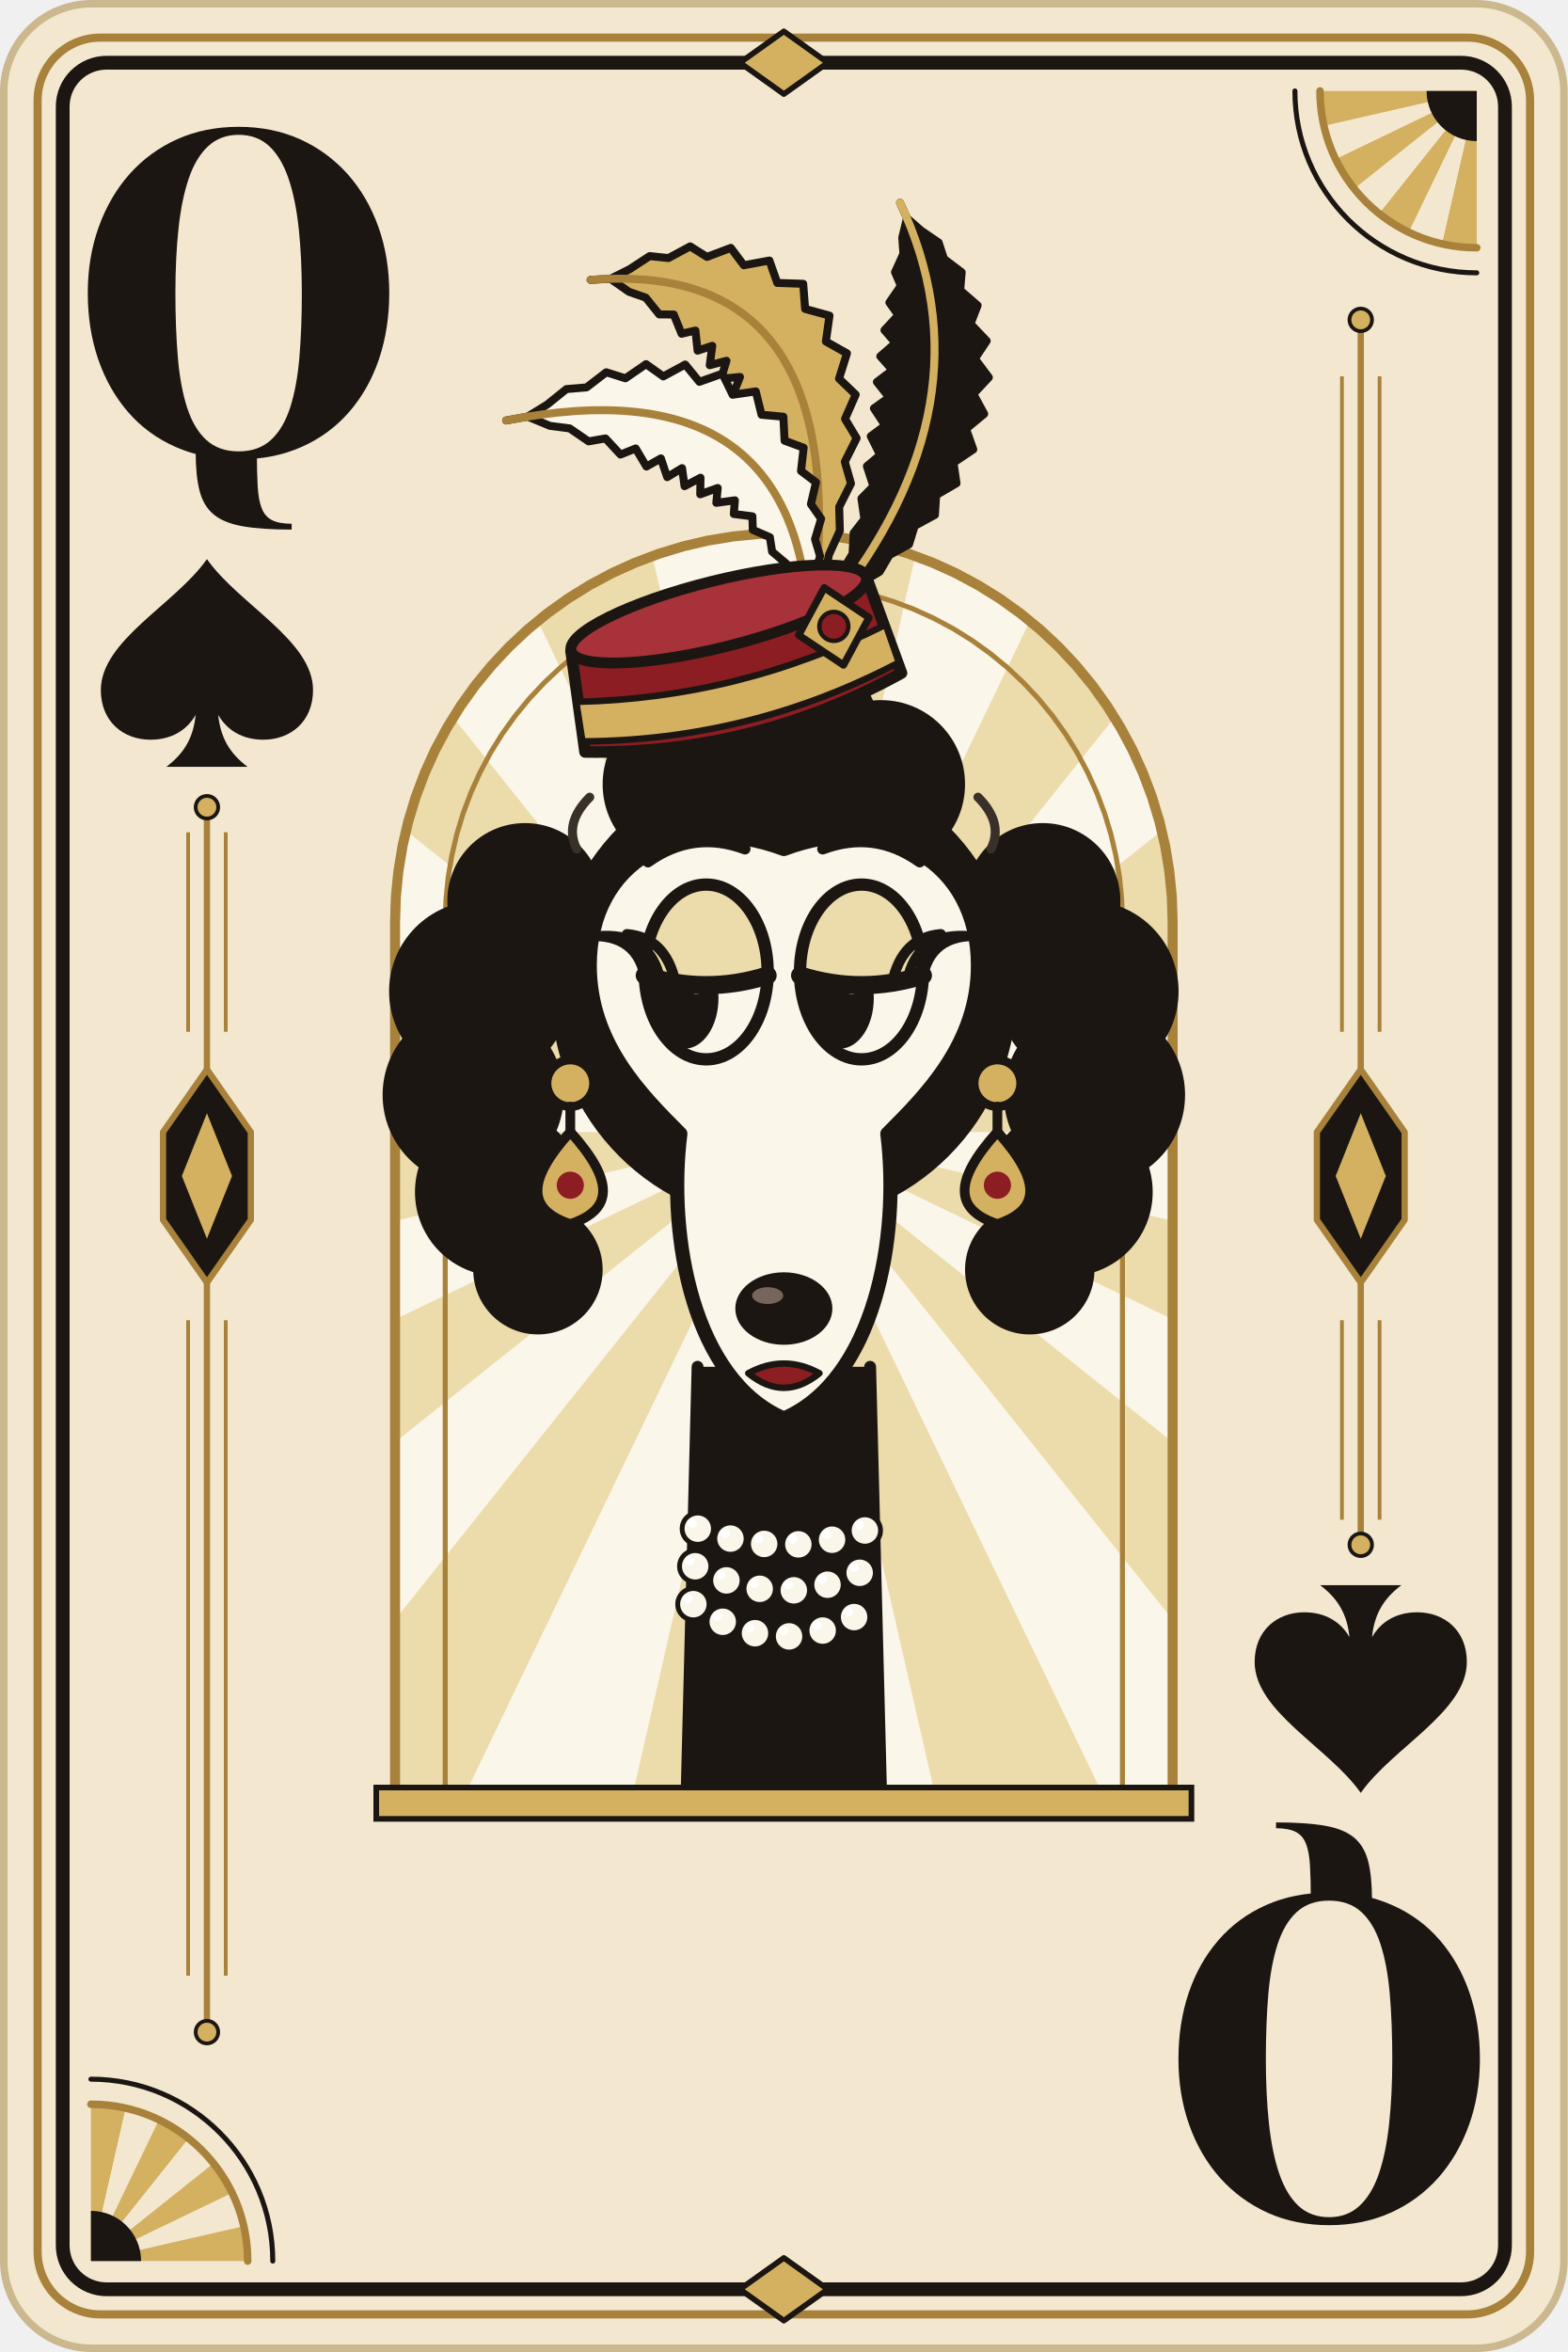
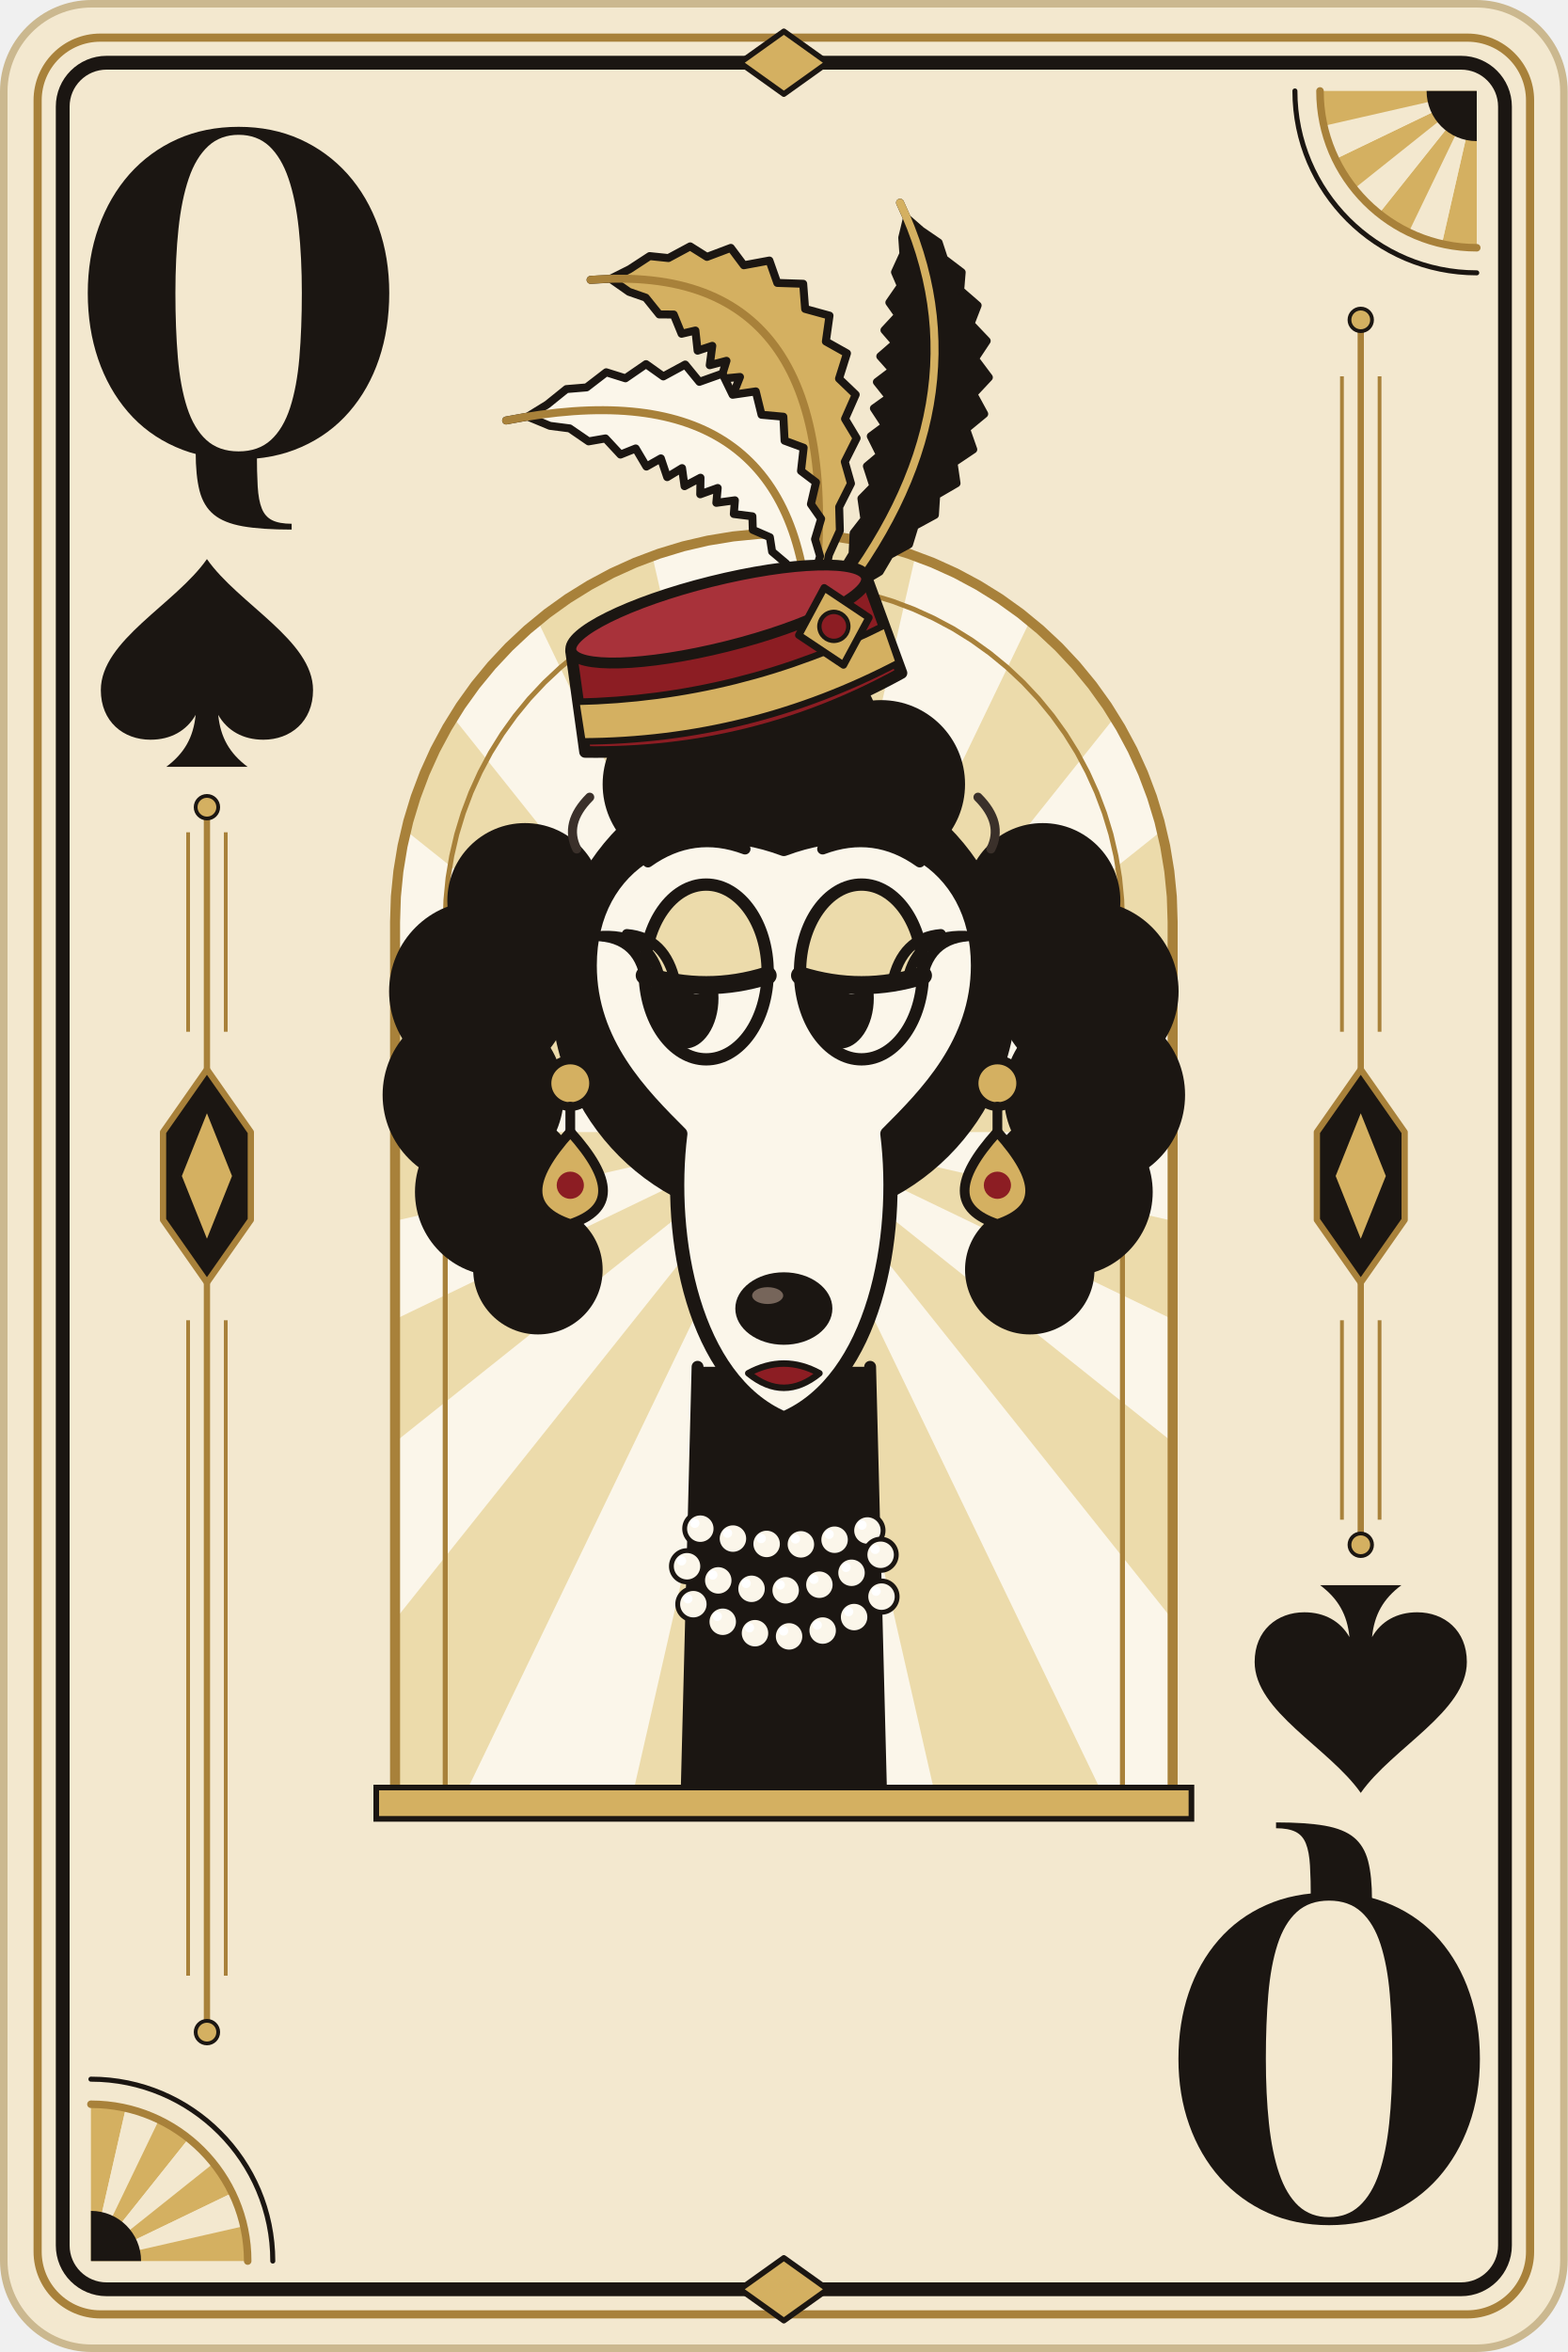
<svg xmlns="http://www.w3.org/2000/svg" viewBox="0 0 250 375" width="300" height="450" role="img" aria-label="Queen of spades">
  <rect x="0.6" y="0.6" width="248.8" height="373.8" rx="14" fill="#f3e8cf" stroke="#cbb88f" stroke-width="1.2" />
  <rect x="6" y="6" width="238" height="363" rx="10" fill="none" stroke="#a8813a" stroke-width="1.3" />
  <rect x="10" y="10" width="230" height="355" rx="7" fill="none" stroke="#1b1612" stroke-width="2.2" />
  <path d="M125,5 L132,10 L125,15 L118,10 Z" fill="#d4b061" stroke="#1b1612" stroke-width="0.9" stroke-linejoin="round" stroke-linecap="round" />
  <path d="M125,360 L132,365 L125,370 L118,365 Z" fill="#d4b061" stroke="#1b1612" stroke-width="0.9" stroke-linejoin="round" stroke-linecap="round" />
  <g class="rank" transform="translate(25.83 20.22) scale(1.7) translate(-25.83 -20.22)">
    <path d="M33.02 51.41Q29.72 51.41 27.1 50.24Q24.47 49.08 22.64 46.96Q20.81 44.84 19.84 42Q18.87 39.15 18.87 35.81Q18.87 32.47 19.89 29.63Q20.91 26.78 22.78 24.66Q24.66 22.55 27.26 21.38Q29.86 20.22 33.02 20.22Q36.18 20.22 38.77 21.38Q41.36 22.55 43.25 24.66Q45.13 26.78 46.14 29.63Q47.15 32.47 47.15 35.81Q47.15 39.15 46.19 42Q45.23 44.84 43.39 46.96Q41.55 49.08 38.93 50.24Q36.32 51.41 33.02 51.41ZM33.02 50.66Q34.88 50.66 36.05 49.59Q37.21 48.53 37.85 46.56Q38.49 44.58 38.72 41.86Q38.95 39.13 38.95 35.81Q38.95 32.49 38.66 29.77Q38.37 27.04 37.7 25.07Q37.03 23.1 35.89 22.03Q34.74 20.97 33.02 20.97Q31.32 20.97 30.17 22.03Q29.01 23.1 28.34 25.07Q27.67 27.04 27.38 29.77Q27.09 32.49 27.09 35.81Q27.09 39.13 27.32 41.86Q27.55 44.58 28.19 46.56Q28.83 48.53 29.99 49.59Q31.16 50.66 33.02 50.66Z" fill="#1b1612" />
    <path class="tail" transform="translate(33.5 50.7) scale(0.7) translate(-35.25 -50.7)" d="M41.67 61.12Q37.66 61.12 35.13 60.68Q32.59 60.23 31.23 59.1Q29.86 57.97 29.33 55.93Q28.81 53.9 28.81 50.72Q30.89 51.16 32.94 51.16Q34.98 51.16 37.01 50.72Q37.01 53.47 37.12 55.33Q37.23 57.2 37.67 58.29Q38.1 59.38 39.05 59.86Q40.01 60.34 41.67 60.34Z" fill="#1b1612" />
  </g>
  <g transform="translate(33 105.7) scale(0.36) translate(-50 -50)">
    <path d="M50,4 C64,24 97,40 97,62 C97,76 87,84 75,84 C66,84 59,80 55,73 C56,83 60,90 68,96 L32,96 C40,90 44,83 45,73 C41,80 34,84 25,84 C13,84 3,76 3,62 C3,40 36,24 50,4 Z" fill="#1b1612" />
  </g>
  <line x1="33" y1="129.7" x2="33" y2="172.5" stroke="#a8813a" stroke-width="1" />
  <line x1="33" y1="202.5" x2="33" y2="323" stroke="#a8813a" stroke-width="1" />
  <line x1="30" y1="132.7" x2="30" y2="164.5" stroke="#a8813a" stroke-width="0.6" />
  <line x1="30" y1="210.5" x2="30" y2="315" stroke="#a8813a" stroke-width="0.6" />
  <line x1="36" y1="132.7" x2="36" y2="164.5" stroke="#a8813a" stroke-width="0.6" />
  <line x1="36" y1="210.5" x2="36" y2="315" stroke="#a8813a" stroke-width="0.6" />
  <circle cx="33" cy="128.7" r="1.8" fill="#d4b061" stroke="#1b1612" stroke-width="0.6" stroke-linejoin="round" stroke-linecap="round" />
  <circle cx="33" cy="324" r="1.8" fill="#d4b061" stroke="#1b1612" stroke-width="0.6" stroke-linejoin="round" stroke-linecap="round" />
  <path d="M33,170.5 L40,180.5 L40,194.5 L33,204.5 L26,194.5 L26,180.5 Z" fill="#1b1612" stroke="#a8813a" stroke-width="1" stroke-linejoin="round" stroke-linecap="round" />
  <path d="M33,177.5 L37,187.5 L33,197.5 L29,187.5 Z" fill="#d4b061" />
  <path d="M14.5,360.5 L14.5,335.5 L15.9,335.54 L17.3,335.66 L18.69,335.85 L20.06,336.13 Z" fill="#d4b061" />
  <path d="M14.5,360.5 L20.06,336.13 L21.42,336.48 L22.76,336.9 L24.07,337.4 L25.35,337.98 Z" fill="#f3e8cf" />
  <path d="M14.5,360.5 L25.35,337.98 L26.59,338.62 L27.8,339.33 L28.97,340.11 L30.09,340.95 Z" fill="#d4b061" />
  <path d="M14.5,360.5 L30.09,340.95 L31.16,341.86 L32.18,342.82 L33.14,343.84 L34.05,344.91 Z" fill="#f3e8cf" />
  <path d="M14.5,360.5 L34.05,344.91 L34.89,346.03 L35.67,347.2 L36.38,348.41 L37.02,349.65 Z" fill="#d4b061" />
  <path d="M14.5,360.5 L37.02,349.65 L37.6,350.93 L38.1,352.24 L38.52,353.58 L38.87,354.94 Z" fill="#f3e8cf" />
  <path d="M14.5,360.5 L38.87,354.94 L39.15,356.31 L39.34,357.7 L39.46,359.1 L39.5,360.5 Z" fill="#d4b061" />
  <path d="M14.5,335.5 A25,25 0 0 1 39.5,360.5" fill="none" stroke="#a8813a" stroke-width="1.2" stroke-linejoin="round" stroke-linecap="round" />
  <path d="M14.5,331.5 A29,29 0 0 1 43.5,360.5" fill="none" stroke="#1b1612" stroke-width="0.8" stroke-linejoin="round" stroke-linecap="round" />
  <path d="M14.5,352.5 A8,8 0 0 1 22.5,360.5 L14.5,360.5 Z" fill="#1b1612" />
  <g transform="rotate(180 125 187.5)">
    <g class="rank" transform="translate(25.83 20.22) scale(1.7) translate(-25.83 -20.22)">
      <path d="M33.02 51.41Q29.72 51.41 27.1 50.24Q24.47 49.08 22.64 46.96Q20.81 44.84 19.84 42Q18.87 39.15 18.87 35.81Q18.87 32.47 19.89 29.63Q20.91 26.78 22.78 24.66Q24.66 22.55 27.26 21.38Q29.86 20.22 33.02 20.22Q36.18 20.22 38.77 21.38Q41.36 22.55 43.25 24.66Q45.13 26.78 46.14 29.63Q47.15 32.47 47.15 35.81Q47.15 39.15 46.19 42Q45.23 44.84 43.39 46.96Q41.55 49.08 38.93 50.24Q36.32 51.41 33.02 51.41ZM33.02 50.66Q34.88 50.66 36.05 49.59Q37.21 48.53 37.85 46.56Q38.49 44.58 38.72 41.86Q38.95 39.13 38.95 35.81Q38.95 32.49 38.66 29.77Q38.37 27.04 37.7 25.07Q37.03 23.1 35.89 22.03Q34.74 20.97 33.02 20.97Q31.32 20.97 30.17 22.03Q29.01 23.1 28.34 25.07Q27.67 27.04 27.38 29.77Q27.09 32.49 27.09 35.81Q27.09 39.13 27.32 41.86Q27.55 44.58 28.19 46.56Q28.83 48.53 29.99 49.59Q31.16 50.66 33.02 50.66Z" fill="#1b1612" />
      <path class="tail" transform="translate(33.5 50.7) scale(0.7) translate(-35.25 -50.7)" d="M41.67 61.12Q37.66 61.12 35.13 60.68Q32.59 60.23 31.23 59.1Q29.86 57.97 29.33 55.93Q28.81 53.9 28.81 50.72Q30.89 51.16 32.94 51.16Q34.98 51.16 37.01 50.72Q37.01 53.47 37.12 55.33Q37.23 57.2 37.67 58.29Q38.1 59.38 39.05 59.86Q40.01 60.34 41.67 60.34Z" fill="#1b1612" />
    </g>
    <g transform="translate(33 105.7) scale(0.36) translate(-50 -50)">
      <path d="M50,4 C64,24 97,40 97,62 C97,76 87,84 75,84 C66,84 59,80 55,73 C56,83 60,90 68,96 L32,96 C40,90 44,83 45,73 C41,80 34,84 25,84 C13,84 3,76 3,62 C3,40 36,24 50,4 Z" fill="#1b1612" />
    </g>
    <line x1="33" y1="129.7" x2="33" y2="172.5" stroke="#a8813a" stroke-width="1" />
    <line x1="33" y1="202.5" x2="33" y2="323" stroke="#a8813a" stroke-width="1" />
    <line x1="30" y1="132.7" x2="30" y2="164.5" stroke="#a8813a" stroke-width="0.6" />
    <line x1="30" y1="210.5" x2="30" y2="315" stroke="#a8813a" stroke-width="0.6" />
    <line x1="36" y1="132.7" x2="36" y2="164.5" stroke="#a8813a" stroke-width="0.6" />
    <line x1="36" y1="210.5" x2="36" y2="315" stroke="#a8813a" stroke-width="0.6" />
    <circle cx="33" cy="128.7" r="1.8" fill="#d4b061" stroke="#1b1612" stroke-width="0.6" stroke-linejoin="round" stroke-linecap="round" />
    <circle cx="33" cy="324" r="1.8" fill="#d4b061" stroke="#1b1612" stroke-width="0.6" stroke-linejoin="round" stroke-linecap="round" />
    <path d="M33,170.5 L40,180.5 L40,194.5 L33,204.5 L26,194.5 L26,180.5 Z" fill="#1b1612" stroke="#a8813a" stroke-width="1" stroke-linejoin="round" stroke-linecap="round" />
    <path d="M33,177.5 L37,187.5 L33,197.5 L29,187.5 Z" fill="#d4b061" />
    <path d="M14.5,360.5 L14.5,335.5 L15.9,335.54 L17.3,335.66 L18.69,335.85 L20.06,336.13 Z" fill="#d4b061" />
    <path d="M14.5,360.5 L20.06,336.13 L21.42,336.48 L22.76,336.9 L24.07,337.4 L25.35,337.98 Z" fill="#f3e8cf" />
    <path d="M14.5,360.5 L25.35,337.98 L26.59,338.62 L27.8,339.33 L28.97,340.11 L30.09,340.95 Z" fill="#d4b061" />
    <path d="M14.5,360.5 L30.09,340.95 L31.16,341.86 L32.18,342.82 L33.14,343.84 L34.05,344.91 Z" fill="#f3e8cf" />
    <path d="M14.5,360.5 L34.05,344.91 L34.89,346.03 L35.67,347.2 L36.38,348.41 L37.02,349.65 Z" fill="#d4b061" />
    <path d="M14.5,360.5 L37.02,349.65 L37.6,350.93 L38.1,352.24 L38.52,353.58 L38.87,354.94 Z" fill="#f3e8cf" />
    <path d="M14.5,360.5 L38.87,354.94 L39.15,356.31 L39.34,357.7 L39.46,359.1 L39.5,360.5 Z" fill="#d4b061" />
    <path d="M14.5,335.5 A25,25 0 0 1 39.5,360.5" fill="none" stroke="#a8813a" stroke-width="1.2" stroke-linejoin="round" stroke-linecap="round" />
    <path d="M14.5,331.5 A29,29 0 0 1 43.5,360.5" fill="none" stroke="#1b1612" stroke-width="0.8" stroke-linejoin="round" stroke-linecap="round" />
    <path d="M14.5,352.5 A8,8 0 0 1 22.5,360.5 L14.5,360.5 Z" fill="#1b1612" />
  </g>
  <g transform="translate(0 12.5)">
    <path d="M63,272.5 L63,134.5 L63.13,130.45 L63.53,126.41 L64.19,122.4 L65.11,118.45 L66.29,114.57 L67.72,110.77 L69.39,107.08 L71.31,103.5 L73.45,100.05 L75.81,96.76 L78.39,93.62 L81.16,90.66 L84.12,87.89 L87.26,85.31 L90.55,82.95 L94,80.81 L97.58,78.89 L101.27,77.22 L105.07,75.79 L108.95,74.61 L112.9,73.69 L116.91,73.03 L120.95,72.63 L125,72.5 L129.05,72.63 L133.09,73.03 L137.1,73.69 L141.05,74.61 L144.93,75.79 L148.73,77.22 L152.42,78.89 L156,80.81 L159.45,82.95 L162.74,85.31 L165.88,87.89 L168.84,90.66 L171.61,93.62 L174.19,96.76 L176.55,100.05 L178.69,103.5 L180.61,107.08 L182.28,110.77 L183.71,114.57 L184.89,118.45 L185.81,122.4 L186.47,126.41 L186.87,130.45 L187,134.5 L187,272.5 Z" fill="#ecdbab" />
    <path d="M125,168 L187,182.15 L187,168 Z" fill="#fbf6ea" />
    <path d="M125,168 L187,217.44 L187,197.86 Z" fill="#fbf6ea" />
    <path d="M125,168 L175.32,272.5 L187,272.5 L187,245.75 Z" fill="#fbf6ea" />
    <path d="M125,168 L125,272.5 L148.85,272.5 Z" fill="#fbf6ea" />
    <path d="M125,168 L74.68,272.5 L101.15,272.5 Z" fill="#fbf6ea" />
    <path d="M125,168 L63,217.44 L63,245.75 Z" fill="#fbf6ea" />
    <path d="M125,168 L63,182.15 L63,197.86 Z" fill="#fbf6ea" />
    <path d="M125,168 L63,153.85 L63,168 Z" fill="#fbf6ea" />
    <path d="M125,168 L64.76,119.96 L64.19,122.4 L63.53,126.41 L63.13,130.45 L63,134.5 L63,138.14 Z" fill="#fbf6ea" />
    <path d="M125,168 L85.77,86.53 L84.12,87.89 L81.16,90.66 L78.39,93.62 L75.81,96.76 L73.45,100.05 L72.3,101.91 Z" fill="#fbf6ea" />
    <path d="M125,168 L125,72.5 L120.95,72.63 L116.91,73.03 L112.9,73.69 L108.95,74.61 L105.07,75.79 L104.04,76.18 Z" fill="#fbf6ea" />
    <path d="M125,168 L164.23,86.53 L162.74,85.31 L159.45,82.95 L156,80.81 L152.42,78.89 L148.73,77.22 L145.96,76.18 Z" fill="#fbf6ea" />
    <path d="M125,168 L185.24,119.96 L184.89,118.45 L183.71,114.57 L182.28,110.77 L180.61,107.08 L178.69,103.5 L177.7,101.91 Z" fill="#fbf6ea" />
    <path d="M125,168 L187,153.85 L187,138.14 Z" fill="#fbf6ea" />
    <path d="M71,272.5 L71,134.5 L71.12,130.97 L71.46,127.45 L72.04,123.97 L72.84,120.52 L73.87,117.14 L75.11,113.84 L76.57,110.62 L78.23,107.5 L80.1,104.5 L82.16,101.63 L84.4,98.9 L86.82,96.32 L89.4,93.9 L92.13,91.66 L95,89.6 L98,87.73 L101.12,86.07 L104.34,84.61 L107.64,83.37 L111.02,82.34 L114.47,81.54 L117.95,80.96 L121.47,80.62 L125,80.5 L128.53,80.62 L132.05,80.96 L135.53,81.54 L138.98,82.34 L142.36,83.37 L145.66,84.61 L148.88,86.07 L152,87.73 L155,89.6 L157.87,91.66 L160.6,93.9 L163.18,96.32 L165.6,98.9 L167.84,101.63 L169.9,104.5 L171.77,107.5 L173.43,110.62 L174.89,113.84 L176.13,117.14 L177.16,120.52 L177.96,123.97 L178.54,127.45 L178.88,130.97 L179,134.5 L179,272.5" fill="none" stroke="#a8813a" stroke-width="0.8" stroke-linejoin="round" stroke-linecap="round" />
    <path d="M63,272.5 L63,134.5 L63.13,130.45 L63.53,126.41 L64.19,122.4 L65.11,118.45 L66.29,114.57 L67.72,110.77 L69.39,107.08 L71.31,103.5 L73.45,100.05 L75.81,96.76 L78.39,93.62 L81.16,90.66 L84.12,87.89 L87.26,85.31 L90.55,82.95 L94,80.81 L97.58,78.89 L101.27,77.22 L105.07,75.79 L108.95,74.61 L112.9,73.69 L116.91,73.03 L120.95,72.63 L125,72.5 L129.05,72.63 L133.09,73.03 L137.1,73.69 L141.05,74.61 L144.93,75.79 L148.73,77.22 L152.42,78.89 L156,80.81 L159.45,82.95 L162.74,85.31 L165.88,87.89 L168.84,90.66 L171.61,93.62 L174.19,96.76 L176.55,100.05 L178.69,103.5 L180.61,107.08 L182.28,110.77 L183.71,114.57 L184.89,118.45 L185.81,122.4 L186.47,126.41 L186.87,130.45 L187,134.5 L187,272.5" fill="none" stroke="#a8813a" stroke-width="1.6" stroke-linejoin="round" stroke-linecap="round" />
    <g transform="translate(59.64 47.18) scale(0.86)">
      <path d="M60,184 L58,262 L94,262 L92,184 Z" fill="#1b1612" />
      <path d="M60,184 L58,262" fill="none" stroke="#1b1612" stroke-width="2.2" stroke-linejoin="round" stroke-linecap="round" />
      <path d="M92,184 L94,262" fill="none" stroke="#1b1612" stroke-width="2.2" stroke-linejoin="round" stroke-linecap="round" />
      <g>
-         <circle cx="60.04" cy="214.01" r="2.9" fill="#fbf6ea" stroke="#1b1612" stroke-width="0.9" stroke-linejoin="round" stroke-linecap="round" />
-         <circle cx="59.02" cy="213.00" r="0.87" fill="#ffffff" />
-         <circle cx="66.10" cy="215.85" r="2.9" fill="#fbf6ea" stroke="#1b1612" stroke-width="0.9" stroke-linejoin="round" stroke-linecap="round" />
-         <circle cx="65.08" cy="214.84" r="0.87" fill="#ffffff" />
-         <circle cx="72.35" cy="216.84" r="2.9" fill="#fbf6ea" stroke="#1b1612" stroke-width="0.9" stroke-linejoin="round" stroke-linecap="round" />
-         <circle cx="71.33" cy="215.83" r="0.87" fill="#ffffff" />
-         <circle cx="78.69" cy="216.92" r="2.9" fill="#fbf6ea" stroke="#1b1612" stroke-width="0.9" stroke-linejoin="round" stroke-linecap="round" />
-         <circle cx="77.67" cy="215.91" r="0.87" fill="#ffffff" />
-         <circle cx="84.94" cy="216.06" r="2.9" fill="#fbf6ea" stroke="#1b1612" stroke-width="0.9" stroke-linejoin="round" stroke-linecap="round" />
-         <circle cx="83.92" cy="215.05" r="0.87" fill="#ffffff" />
-         <circle cx="91.03" cy="214.35" r="2.9" fill="#fbf6ea" stroke="#1b1612" stroke-width="0.9" stroke-linejoin="round" stroke-linecap="round" />
-         <circle cx="90.01" cy="213.34" r="0.87" fill="#ffffff" />
-         <circle cx="59.56" cy="220.98" r="2.9" fill="#fbf6ea" stroke="#1b1612" stroke-width="0.9" stroke-linejoin="round" stroke-linecap="round" />
-         <circle cx="58.54" cy="219.97" r="0.87" fill="#ffffff" />
-         <circle cx="65.35" cy="223.60" r="2.9" fill="#fbf6ea" stroke="#1b1612" stroke-width="0.9" stroke-linejoin="round" stroke-linecap="round" />
-         <circle cx="64.33" cy="222.59" r="0.87" fill="#ffffff" />
-         <circle cx="71.52" cy="225.16" r="2.9" fill="#fbf6ea" stroke="#1b1612" stroke-width="0.9" stroke-linejoin="round" stroke-linecap="round" />
-         <circle cx="70.50" cy="224.15" r="0.87" fill="#ffffff" />
-         <circle cx="77.85" cy="225.44" r="2.9" fill="#fbf6ea" stroke="#1b1612" stroke-width="0.9" stroke-linejoin="round" stroke-linecap="round" />
-         <circle cx="76.83" cy="224.43" r="0.87" fill="#ffffff" />
-         <circle cx="84.10" cy="224.40" r="2.9" fill="#fbf6ea" stroke="#1b1612" stroke-width="0.9" stroke-linejoin="round" stroke-linecap="round" />
-         <circle cx="83.08" cy="223.39" r="0.87" fill="#ffffff" />
-         <circle cx="90.06" cy="222.19" r="2.9" fill="#fbf6ea" stroke="#1b1612" stroke-width="0.9" stroke-linejoin="round" stroke-linecap="round" />
-         <circle cx="89.04" cy="221.18" r="0.87" fill="#ffffff" />
+         <circle cx="60.51" cy="214.01" r="2.9" fill="#fbf6ea" stroke="#1b1612" stroke-width="0.9" stroke-linejoin="round" stroke-linecap="round" />
+         <circle cx="59.49" cy="213.00" r="0.87" fill="#ffffff" />
+         <circle cx="66.56" cy="215.85" r="2.9" fill="#fbf6ea" stroke="#1b1612" stroke-width="0.9" stroke-linejoin="round" stroke-linecap="round" />
+         <circle cx="65.55" cy="214.84" r="0.87" fill="#ffffff" />
+         <circle cx="72.81" cy="216.84" r="2.9" fill="#fbf6ea" stroke="#1b1612" stroke-width="0.9" stroke-linejoin="round" stroke-linecap="round" />
+         <circle cx="71.80" cy="215.83" r="0.87" fill="#ffffff" />
+         <circle cx="79.16" cy="216.92" r="2.9" fill="#fbf6ea" stroke="#1b1612" stroke-width="0.9" stroke-linejoin="round" stroke-linecap="round" />
+         <circle cx="78.14" cy="215.91" r="0.87" fill="#ffffff" />
+         <circle cx="85.41" cy="216.06" r="2.9" fill="#fbf6ea" stroke="#1b1612" stroke-width="0.9" stroke-linejoin="round" stroke-linecap="round" />
+         <circle cx="84.39" cy="215.05" r="0.87" fill="#ffffff" />
+         <circle cx="91.50" cy="214.35" r="2.9" fill="#fbf6ea" stroke="#1b1612" stroke-width="0.9" stroke-linejoin="round" stroke-linecap="round" />
+         <circle cx="90.48" cy="213.34" r="0.87" fill="#ffffff" />
+         <circle cx="58.05" cy="220.98" r="2.9" fill="#fbf6ea" stroke="#1b1612" stroke-width="0.9" stroke-linejoin="round" stroke-linecap="round" />
+         <circle cx="57.03" cy="219.97" r="0.87" fill="#ffffff" />
+         <circle cx="63.84" cy="223.60" r="2.9" fill="#fbf6ea" stroke="#1b1612" stroke-width="0.9" stroke-linejoin="round" stroke-linecap="round" />
+         <circle cx="62.82" cy="222.59" r="0.87" fill="#ffffff" />
+         <circle cx="70.01" cy="225.16" r="2.9" fill="#fbf6ea" stroke="#1b1612" stroke-width="0.9" stroke-linejoin="round" stroke-linecap="round" />
+         <circle cx="68.99" cy="224.15" r="0.87" fill="#ffffff" />
+         <circle cx="76.34" cy="225.44" r="2.9" fill="#fbf6ea" stroke="#1b1612" stroke-width="0.9" stroke-linejoin="round" stroke-linecap="round" />
+         <circle cx="75.32" cy="224.43" r="0.87" fill="#ffffff" />
+         <circle cx="82.59" cy="224.40" r="2.9" fill="#fbf6ea" stroke="#1b1612" stroke-width="0.9" stroke-linejoin="round" stroke-linecap="round" />
+         <circle cx="81.57" cy="223.39" r="0.87" fill="#ffffff" />
+         <circle cx="88.55" cy="222.19" r="2.9" fill="#fbf6ea" stroke="#1b1612" stroke-width="0.9" stroke-linejoin="round" stroke-linecap="round" />
+         <circle cx="87.53" cy="221.18" r="0.87" fill="#ffffff" />
+         <circle cx="93.95" cy="218.85" r="2.9" fill="#fbf6ea" stroke="#1b1612" stroke-width="0.9" stroke-linejoin="round" stroke-linecap="round" />
+         <circle cx="92.93" cy="217.84" r="0.87" fill="#ffffff" />
        <circle cx="59.22" cy="228.01" r="2.9" fill="#fbf6ea" stroke="#1b1612" stroke-width="0.9" stroke-linejoin="round" stroke-linecap="round" />
        <circle cx="58.20" cy="227.00" r="0.87" fill="#ffffff" />
        <circle cx="64.67" cy="231.27" r="2.9" fill="#fbf6ea" stroke="#1b1612" stroke-width="0.9" stroke-linejoin="round" stroke-linecap="round" />
        <circle cx="63.65" cy="230.26" r="0.87" fill="#ffffff" />
        <circle cx="70.65" cy="233.39" r="2.9" fill="#fbf6ea" stroke="#1b1612" stroke-width="0.9" stroke-linejoin="round" stroke-linecap="round" />
        <circle cx="69.63" cy="232.38" r="0.87" fill="#ffffff" />
        <circle cx="76.97" cy="233.98" r="2.9" fill="#fbf6ea" stroke="#1b1612" stroke-width="0.9" stroke-linejoin="round" stroke-linecap="round" />
        <circle cx="75.95" cy="232.97" r="0.87" fill="#ffffff" />
        <circle cx="83.20" cy="232.90" r="2.9" fill="#fbf6ea" stroke="#1b1612" stroke-width="0.9" stroke-linejoin="round" stroke-linecap="round" />
        <circle cx="82.18" cy="231.89" r="0.87" fill="#ffffff" />
        <circle cx="89.03" cy="230.40" r="2.9" fill="#fbf6ea" stroke="#1b1612" stroke-width="0.9" stroke-linejoin="round" stroke-linecap="round" />
        <circle cx="88.01" cy="229.39" r="0.87" fill="#ffffff" />
+         <circle cx="94.11" cy="226.61" r="2.9" fill="#fbf6ea" stroke="#1b1612" stroke-width="0.9" stroke-linejoin="round" stroke-linecap="round" />
+         <circle cx="93.09" cy="225.60" r="0.87" fill="#ffffff" />
      </g>
      <g class="head" transform="translate(76 184) scale(1.2) translate(-76 -184)">
        <circle cx="36" cy="112" r="12" fill="#1b1612" />
        <circle cx="29" cy="126" r="14" fill="#1b1612" />
        <circle cx="28" cy="142" r="14" fill="#1b1612" />
        <circle cx="32" cy="157" r="13" fill="#1b1612" />
        <circle cx="38" cy="169" r="10" fill="#1b1612" />
        <g transform="matrix(-1 0 0 1 152 0)">
          <circle cx="36" cy="112" r="12" fill="#1b1612" />
          <circle cx="29" cy="126" r="14" fill="#1b1612" />
          <circle cx="28" cy="142" r="14" fill="#1b1612" />
          <circle cx="32" cy="157" r="13" fill="#1b1612" />
          <circle cx="38" cy="169" r="10" fill="#1b1612" />
        </g>
        <ellipse cx="76" cy="126" rx="36" ry="36" fill="#1b1612" />
        <circle cx="61" cy="94" r="13" fill="#1b1612" />
        <circle cx="76" cy="87" r="15" fill="#1b1612" />
        <circle cx="91" cy="94" r="13" fill="#1b1612" />
        <circle cx="69" cy="100" r="12" fill="#1b1612" />
        <circle cx="83" cy="100" r="12" fill="#1b1612" />
        <path d="M44,104 Q42,100 46,96 M108,104 Q110,100 106,96" fill="none" stroke="#3a302a" stroke-width="1.4" stroke-linejoin="round" stroke-linecap="round" />
        <path d="M76,104 C60,98 46,106 46,122 C46,134 54,142 60,148 C58,164 62,186 76,192 C90,186 94,164 92,148 C98,142 106,134 106,122 C106,106 92,98 76,104 Z" fill="#fbf6ea" stroke="#1b1612" stroke-width="2.2" stroke-linejoin="round" stroke-linecap="round" />
        <ellipse cx="76" cy="175" rx="7.5" ry="5.6" fill="#1b1612" />
        <ellipse cx="73.5" cy="173" rx="2.4" ry="1.3" fill="#76655a" />
        <path d="M70.5,185 Q76,182 81.5,185 Q76,189.5 70.5,185 Z" fill="#8c1d23" stroke="#1b1612" stroke-width="1" stroke-linejoin="round" stroke-linecap="round" />
        <ellipse cx="64" cy="123" rx="9.5" ry="13.5" fill="#fbf6ea" />
        <ellipse cx="60.67" cy="127.05" rx="5.23" ry="7.8" fill="#1b1612" />
        <circle cx="62.5" cy="125.19" r="1.24" fill="#fbf6ea" />
        <path d="M54.51,123.54 A9.5,13.5 0 1 1 73.49,123.54 Q64,126.54 54.51,123.54 Z" fill="#ecdbab" />
        <ellipse cx="64" cy="123" rx="9.5" ry="13.5" fill="none" stroke="#1b1612" stroke-width="1.9" stroke-linejoin="round" stroke-linecap="round" />
        <path d="M54.51,123.54 Q64,126.54 73.49,123.54" fill="none" stroke="#1b1612" stroke-width="2.8" stroke-linejoin="round" stroke-linecap="round" />
        <path d="M59.25,124.67 Q57.75,117.67 51.75,117.17" fill="none" stroke="#1b1612" stroke-width="1.6" stroke-linejoin="round" stroke-linecap="round" />
        <path d="M56.88,124.2 Q55.38,117.2 48.13,117.45" fill="none" stroke="#1b1612" stroke-width="1.6" stroke-linejoin="round" stroke-linecap="round" />
        <path d="M54.51,123.54 Q53.01,116.54 44.51,117.54" fill="none" stroke="#1b1612" stroke-width="1.6" stroke-linejoin="round" stroke-linecap="round" />
        <ellipse cx="88" cy="123" rx="9.5" ry="13.5" fill="#fbf6ea" />
        <ellipse cx="84.67" cy="127.05" rx="5.23" ry="7.8" fill="#1b1612" />
        <circle cx="86.5" cy="125.19" r="1.24" fill="#fbf6ea" />
        <path d="M78.51,123.54 A9.5,13.5 0 1 1 97.49,123.54 Q88,126.54 78.51,123.54 Z" fill="#ecdbab" />
        <ellipse cx="88" cy="123" rx="9.5" ry="13.5" fill="none" stroke="#1b1612" stroke-width="1.9" stroke-linejoin="round" stroke-linecap="round" />
        <path d="M78.51,123.54 Q88,126.54 97.49,123.54" fill="none" stroke="#1b1612" stroke-width="2.8" stroke-linejoin="round" stroke-linecap="round" />
        <path d="M92.75,124.67 Q94.25,117.67 100.25,117.17" fill="none" stroke="#1b1612" stroke-width="1.6" stroke-linejoin="round" stroke-linecap="round" />
        <path d="M95.12,124.2 Q96.62,117.2 103.87,117.45" fill="none" stroke="#1b1612" stroke-width="1.6" stroke-linejoin="round" stroke-linecap="round" />
        <path d="M97.49,123.54 Q98.99,116.54 107.49,117.54" fill="none" stroke="#1b1612" stroke-width="1.6" stroke-linejoin="round" stroke-linecap="round" />
        <path d="M55,106 Q62,101 70,104" fill="none" stroke="#1b1612" stroke-width="1.7" stroke-linejoin="round" stroke-linecap="round" />
        <path d="M82,104 Q90,101 97,106" fill="none" stroke="#1b1612" stroke-width="1.7" stroke-linejoin="round" stroke-linecap="round" />
        <g class="earring" transform="translate(43 136.6) scale(1.5) translate(-43 -136.6)">
          <circle cx="43" cy="139" r="2.4" fill="#d4b061" stroke="#1b1612" stroke-width="0.9" stroke-linejoin="round" stroke-linecap="round" />
          <path d="M43,141.4 L43,144" fill="none" stroke="#1b1612" stroke-width="1" stroke-linejoin="round" stroke-linecap="round" />
          <path d="M43,144 C38.5,149 38.5,152 43,153.5 C47.5,152 47.5,149 43,144 Z" fill="#d4b061" stroke="#1b1612" stroke-width="1" stroke-linejoin="round" stroke-linecap="round" />
          <circle cx="43" cy="149.5" r="1.4" fill="#8c1d23" />
        </g>
        <g class="earring" transform="translate(109 136.6) scale(1.5) translate(-109 -136.6)">
          <circle cx="109" cy="139" r="2.4" fill="#d4b061" stroke="#1b1612" stroke-width="0.9" stroke-linejoin="round" stroke-linecap="round" />
          <path d="M109,141.4 L109,144" fill="none" stroke="#1b1612" stroke-width="1" stroke-linejoin="round" stroke-linecap="round" />
          <path d="M109,144 C104.5,149 104.5,152 109,153.5 C113.5,152 113.5,149 109,144 Z" fill="#d4b061" stroke="#1b1612" stroke-width="1" stroke-linejoin="round" stroke-linecap="round" />
          <circle cx="109" cy="149.5" r="1.4" fill="#8c1d23" />
        </g>
        <g transform="translate(70 84) rotate(-14) scale(1.12)">
          <path d="M15,-12 L17.78,-12.96 L20.12,-14.43 L22.96,-15.29 L24.83,-17.19 L27.8,-17.97 L29.17,-20.25 L32.25,-21.05 L33.08,-23.65 L36.2,-24.56 L36.48,-27.41 L39.57,-28.53 L39.29,-31.52 L42.22,-32.92 L41.43,-35.95 L44.06,-37.65 L42.81,-40.62 L44.99,-42.61 L43.39,-45.43 L44.96,-47.66 L43.13,-50.27 L43.93,-52.63 L42.01,-55.02 L41.84,-57.38 L39.9,-59.56 L38.41,-61.7 L38,-64 L38,-64 L38.41,-61.7 L37.13,-59.25 L36.74,-57.04 L35.01,-54.87 L35.34,-52.85 L33.24,-51 L34.02,-49 L31.66,-47.46 L32.72,-45.37 L30.23,-44.1 L31.41,-41.84 L28.92,-40.78 L30.05,-38.3 L27.64,-37.35 L28.58,-34.67 L26.29,-33.72 L26.92,-30.89 L24.77,-29.84 L24.97,-26.94 L22.96,-25.7 L22.67,-22.83 L20.76,-21.33 L19.93,-18.59 L18.1,-16.78 L16.73,-14.26 L15,-12 Z" fill="#1b1612" stroke="#1b1612" stroke-width="1.1" stroke-linejoin="round" stroke-linecap="round" />
          <path d="M15,-12 Q44,-34 38,-64" fill="none" stroke="#d4b061" stroke-width="1.1" stroke-linejoin="round" stroke-linecap="round" />
          <path d="M13,-13 L15.25,-16.05 L16.73,-19.25 L19,-22.12 L19.7,-25.31 L22.06,-28.05 L21.96,-31.17 L24.33,-33.93 L23.42,-36.9 L25.66,-39.79 L23.96,-42.49 L25.87,-45.61 L23.44,-47.9 L24.79,-51.24 L21.75,-52.95 L22.33,-56.38 L18.89,-57.36 L18.58,-60.62 L15,-60.84 L13.84,-63.6 L10.34,-63.19 L8.45,-65.16 L5.15,-64.32 L2.7,-65.21 L-0.41,-64.13 L-3.31,-63.48 L-6,-64 L-6,-64 L-3.31,-63.48 L-1.26,-61.12 L0.79,-59.78 L2.04,-57.08 L3.97,-56.59 L4.38,-53.75 L6.34,-53.72 L5.96,-50.95 L8.09,-51.11 L7.1,-48.6 L9.49,-48.63 L8.15,-46.41 L10.76,-46.02 L9.31,-43.99 L11.95,-42.97 L10.56,-40.98 L13.02,-39.25 L11.77,-37.14 L13.83,-34.76 L12.75,-32.39 L14.24,-29.47 L13.33,-26.75 L14.14,-23.42 L13.39,-20.28 L13.47,-16.66 L13,-13 Z" fill="#d4b061" stroke="#1b1612" stroke-width="1.1" stroke-linejoin="round" stroke-linecap="round" />
          <path d="M13,-13 Q30,-58 -6,-64" fill="none" stroke="#a8813a" stroke-width="1.1" stroke-linejoin="round" stroke-linecap="round" />
          <path d="M12,-12 L13.4,-14.44 L14.05,-16.93 L15.5,-19.36 L15.39,-21.8 L16.89,-24.33 L16.01,-26.63 L17.42,-29.38 L15.79,-31.4 L16.92,-34.42 L14.6,-36 L15.24,-39.25 L12.38,-40.24 L12.39,-43.56 L9.18,-43.88 L8.51,-47.05 L5.16,-46.72 L3.84,-49.51 L0.51,-48.65 L-1.39,-50.87 L-4.62,-49.66 L-6.99,-51.11 L-10.13,-49.74 L-12.88,-50.19 L-15.97,-48.76 L-18.99,-47.8 L-22,-48 L-22,-48 L-18.99,-47.8 L-16.32,-45.82 L-13.76,-44.82 L-11.66,-42.45 L-9.3,-42.28 L-7.83,-39.62 L-5.59,-39.93 L-4.76,-37.15 L-2.55,-37.76 L-2.33,-35.04 L-0.04,-35.75 L-0.31,-33.25 L2.11,-33.85 L1.52,-31.64 L4.07,-31.9 L3.39,-29.96 L5.96,-29.68 L5.36,-27.88 L7.77,-26.95 L7.37,-25.13 L9.41,-23.57 L9.23,-21.57 L10.74,-19.47 L10.77,-17.19 L11.64,-14.67 L12,-12 Z" fill="#fbf6ea" stroke="#1b1612" stroke-width="1.1" stroke-linejoin="round" stroke-linecap="round" />
          <path d="M12,-12 Q18,-46 -22,-48" fill="none" stroke="#a8813a" stroke-width="1.1" stroke-linejoin="round" stroke-linecap="round" />
          <path d="M-21,-15 L-22.5,-1 Q0,5 22.5,-1 L21,-15 Z" fill="#8c1d23" stroke="#1b1612" stroke-width="1.6" stroke-linejoin="round" stroke-linecap="round" />
          <path d="M-22,-8 Q0,-3 22,-8 L22.5,-2.5 Q0,3 -22.5,-2.5 Z" fill="#d4b061" stroke="#1b1612" stroke-width="0.9" stroke-linejoin="round" stroke-linecap="round" />
          <ellipse cx="0" cy="-15" rx="21" ry="4.6" fill="#a8323a" stroke="#1b1612" stroke-width="1.5" stroke-linejoin="round" stroke-linecap="round" />
          <path d="M15,-15 L20,-9.5 L15,-4 L10,-9.5 Z" fill="#d4b061" stroke="#1b1612" stroke-width="1" stroke-linejoin="round" stroke-linecap="round" />
          <circle cx="15" cy="-9.5" r="2" fill="#8c1d23" stroke="#1b1612" stroke-width="0.6" stroke-linejoin="round" stroke-linecap="round" />
        </g>
      </g>
    </g>
    <rect x="60" y="272.5" width="130" height="5" fill="#d4b061" stroke="#1b1612" stroke-width="0.9" />
  </g>
</svg>
